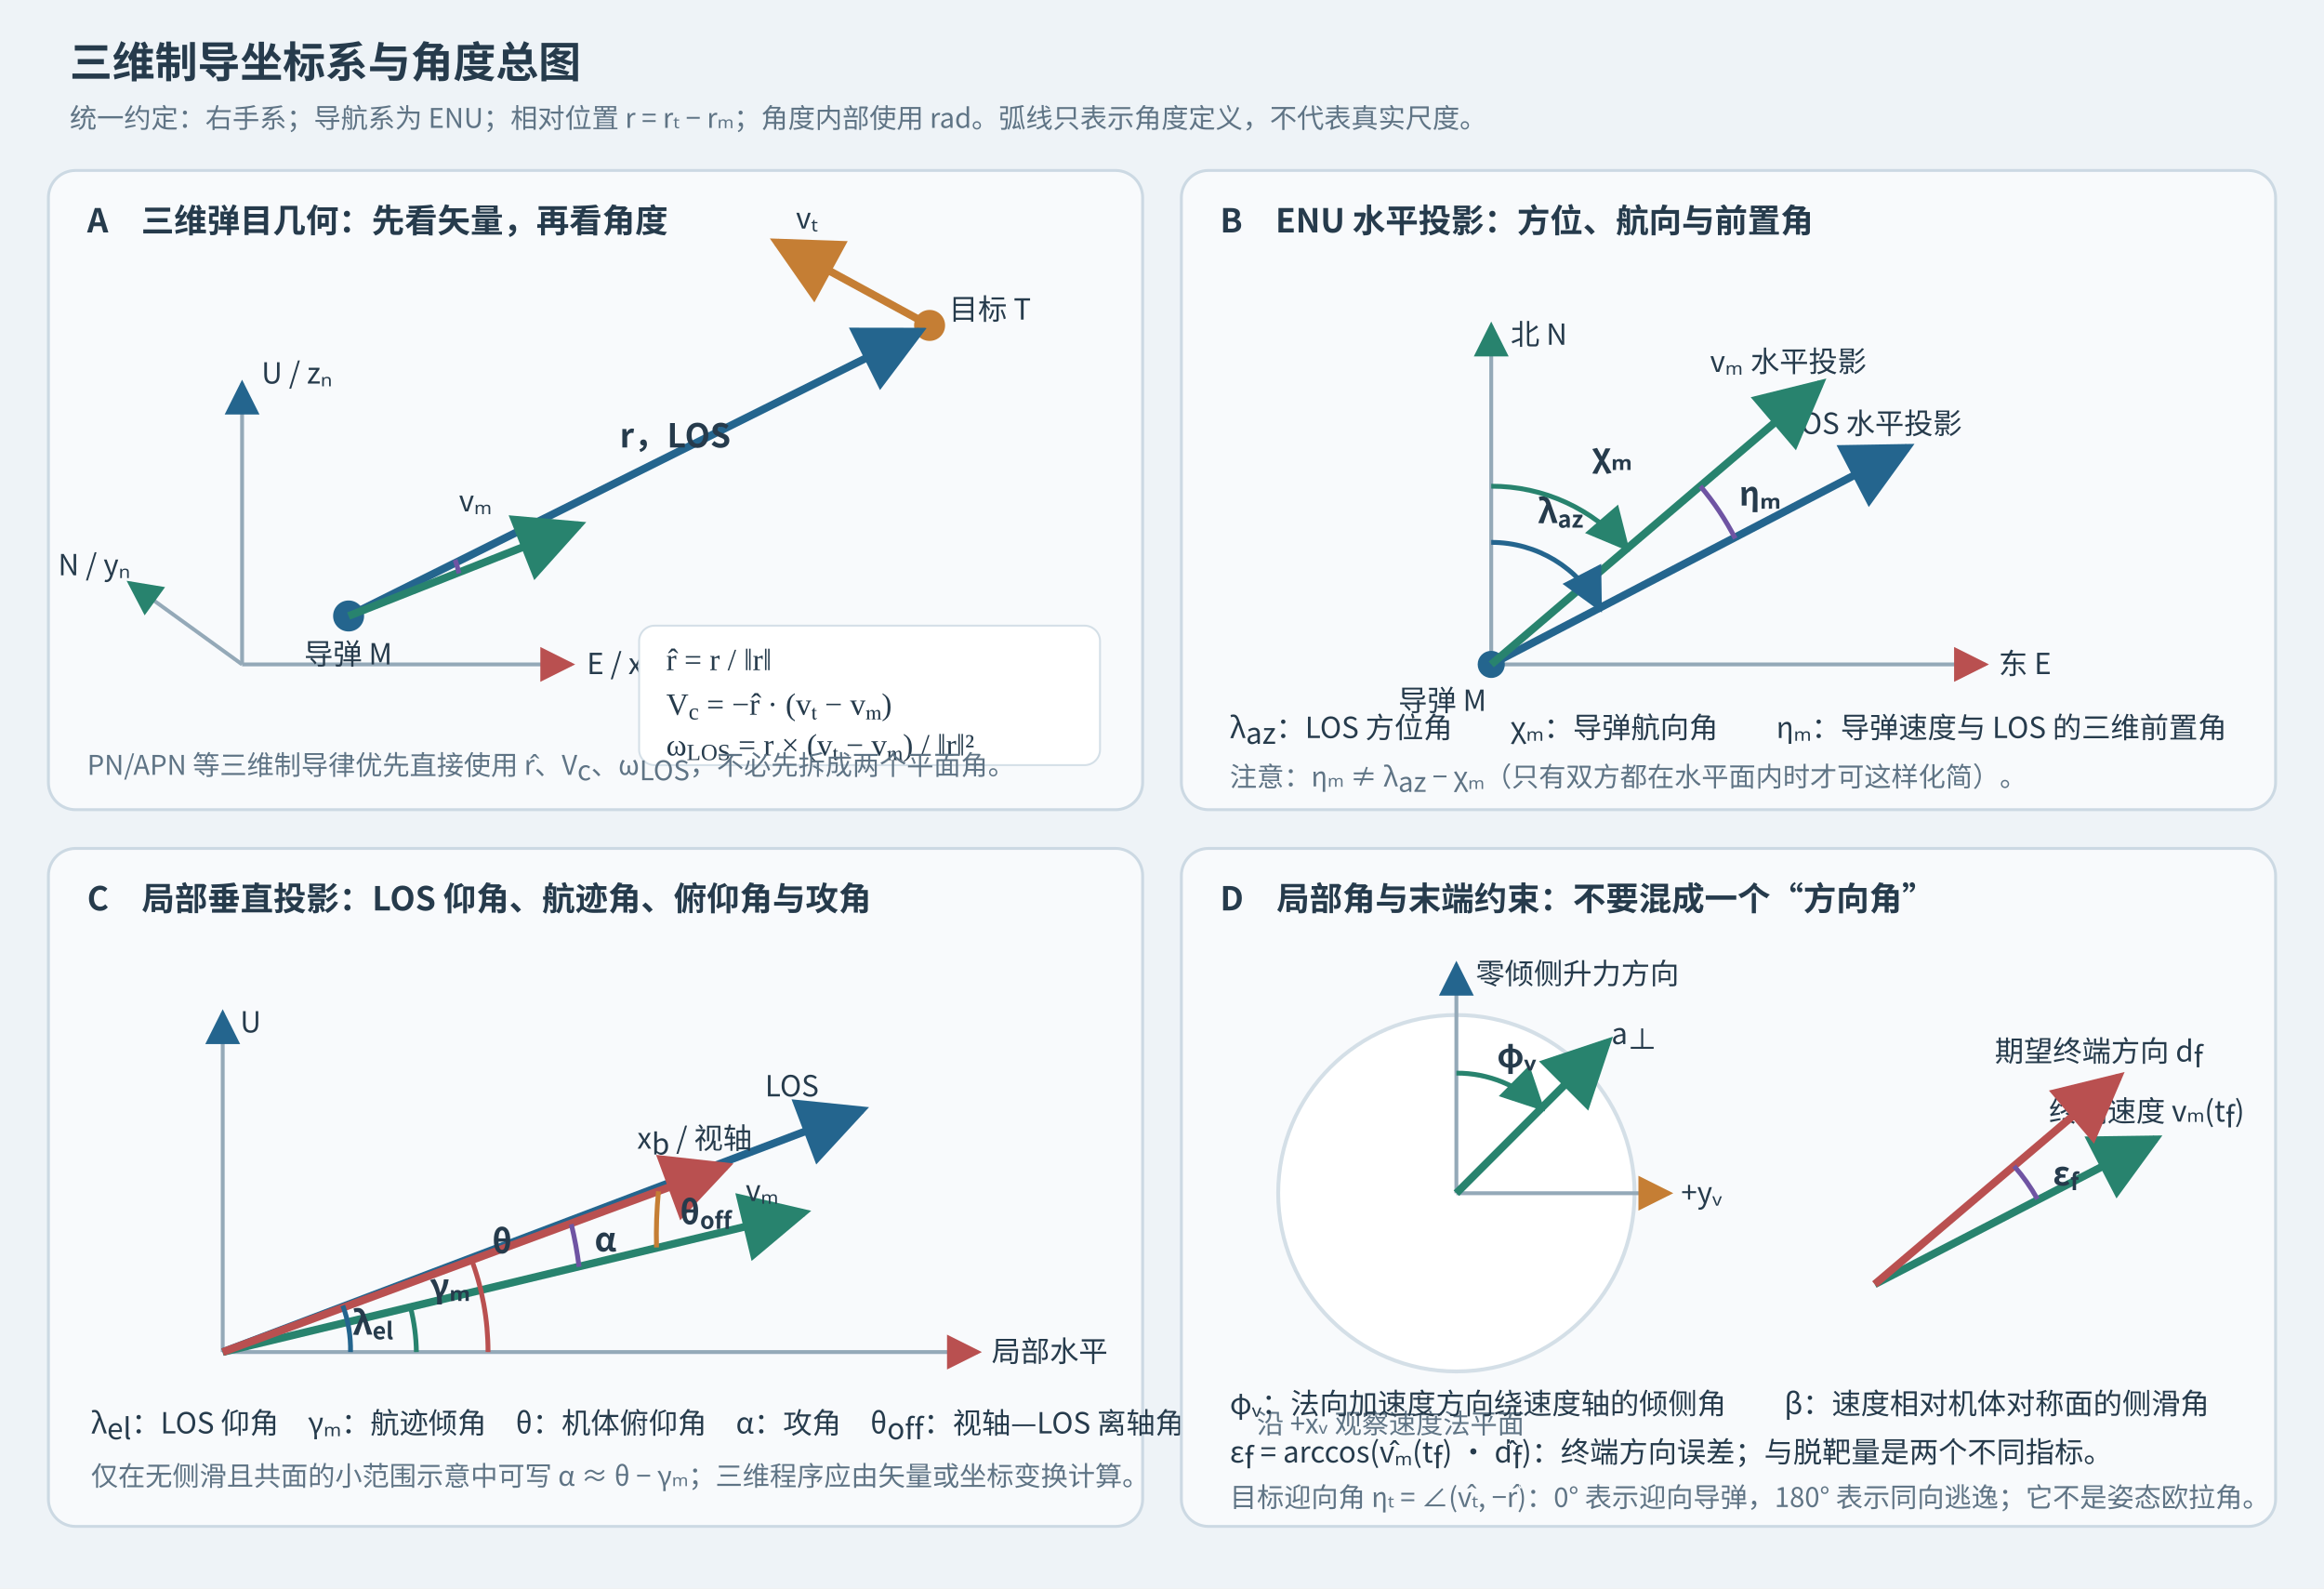
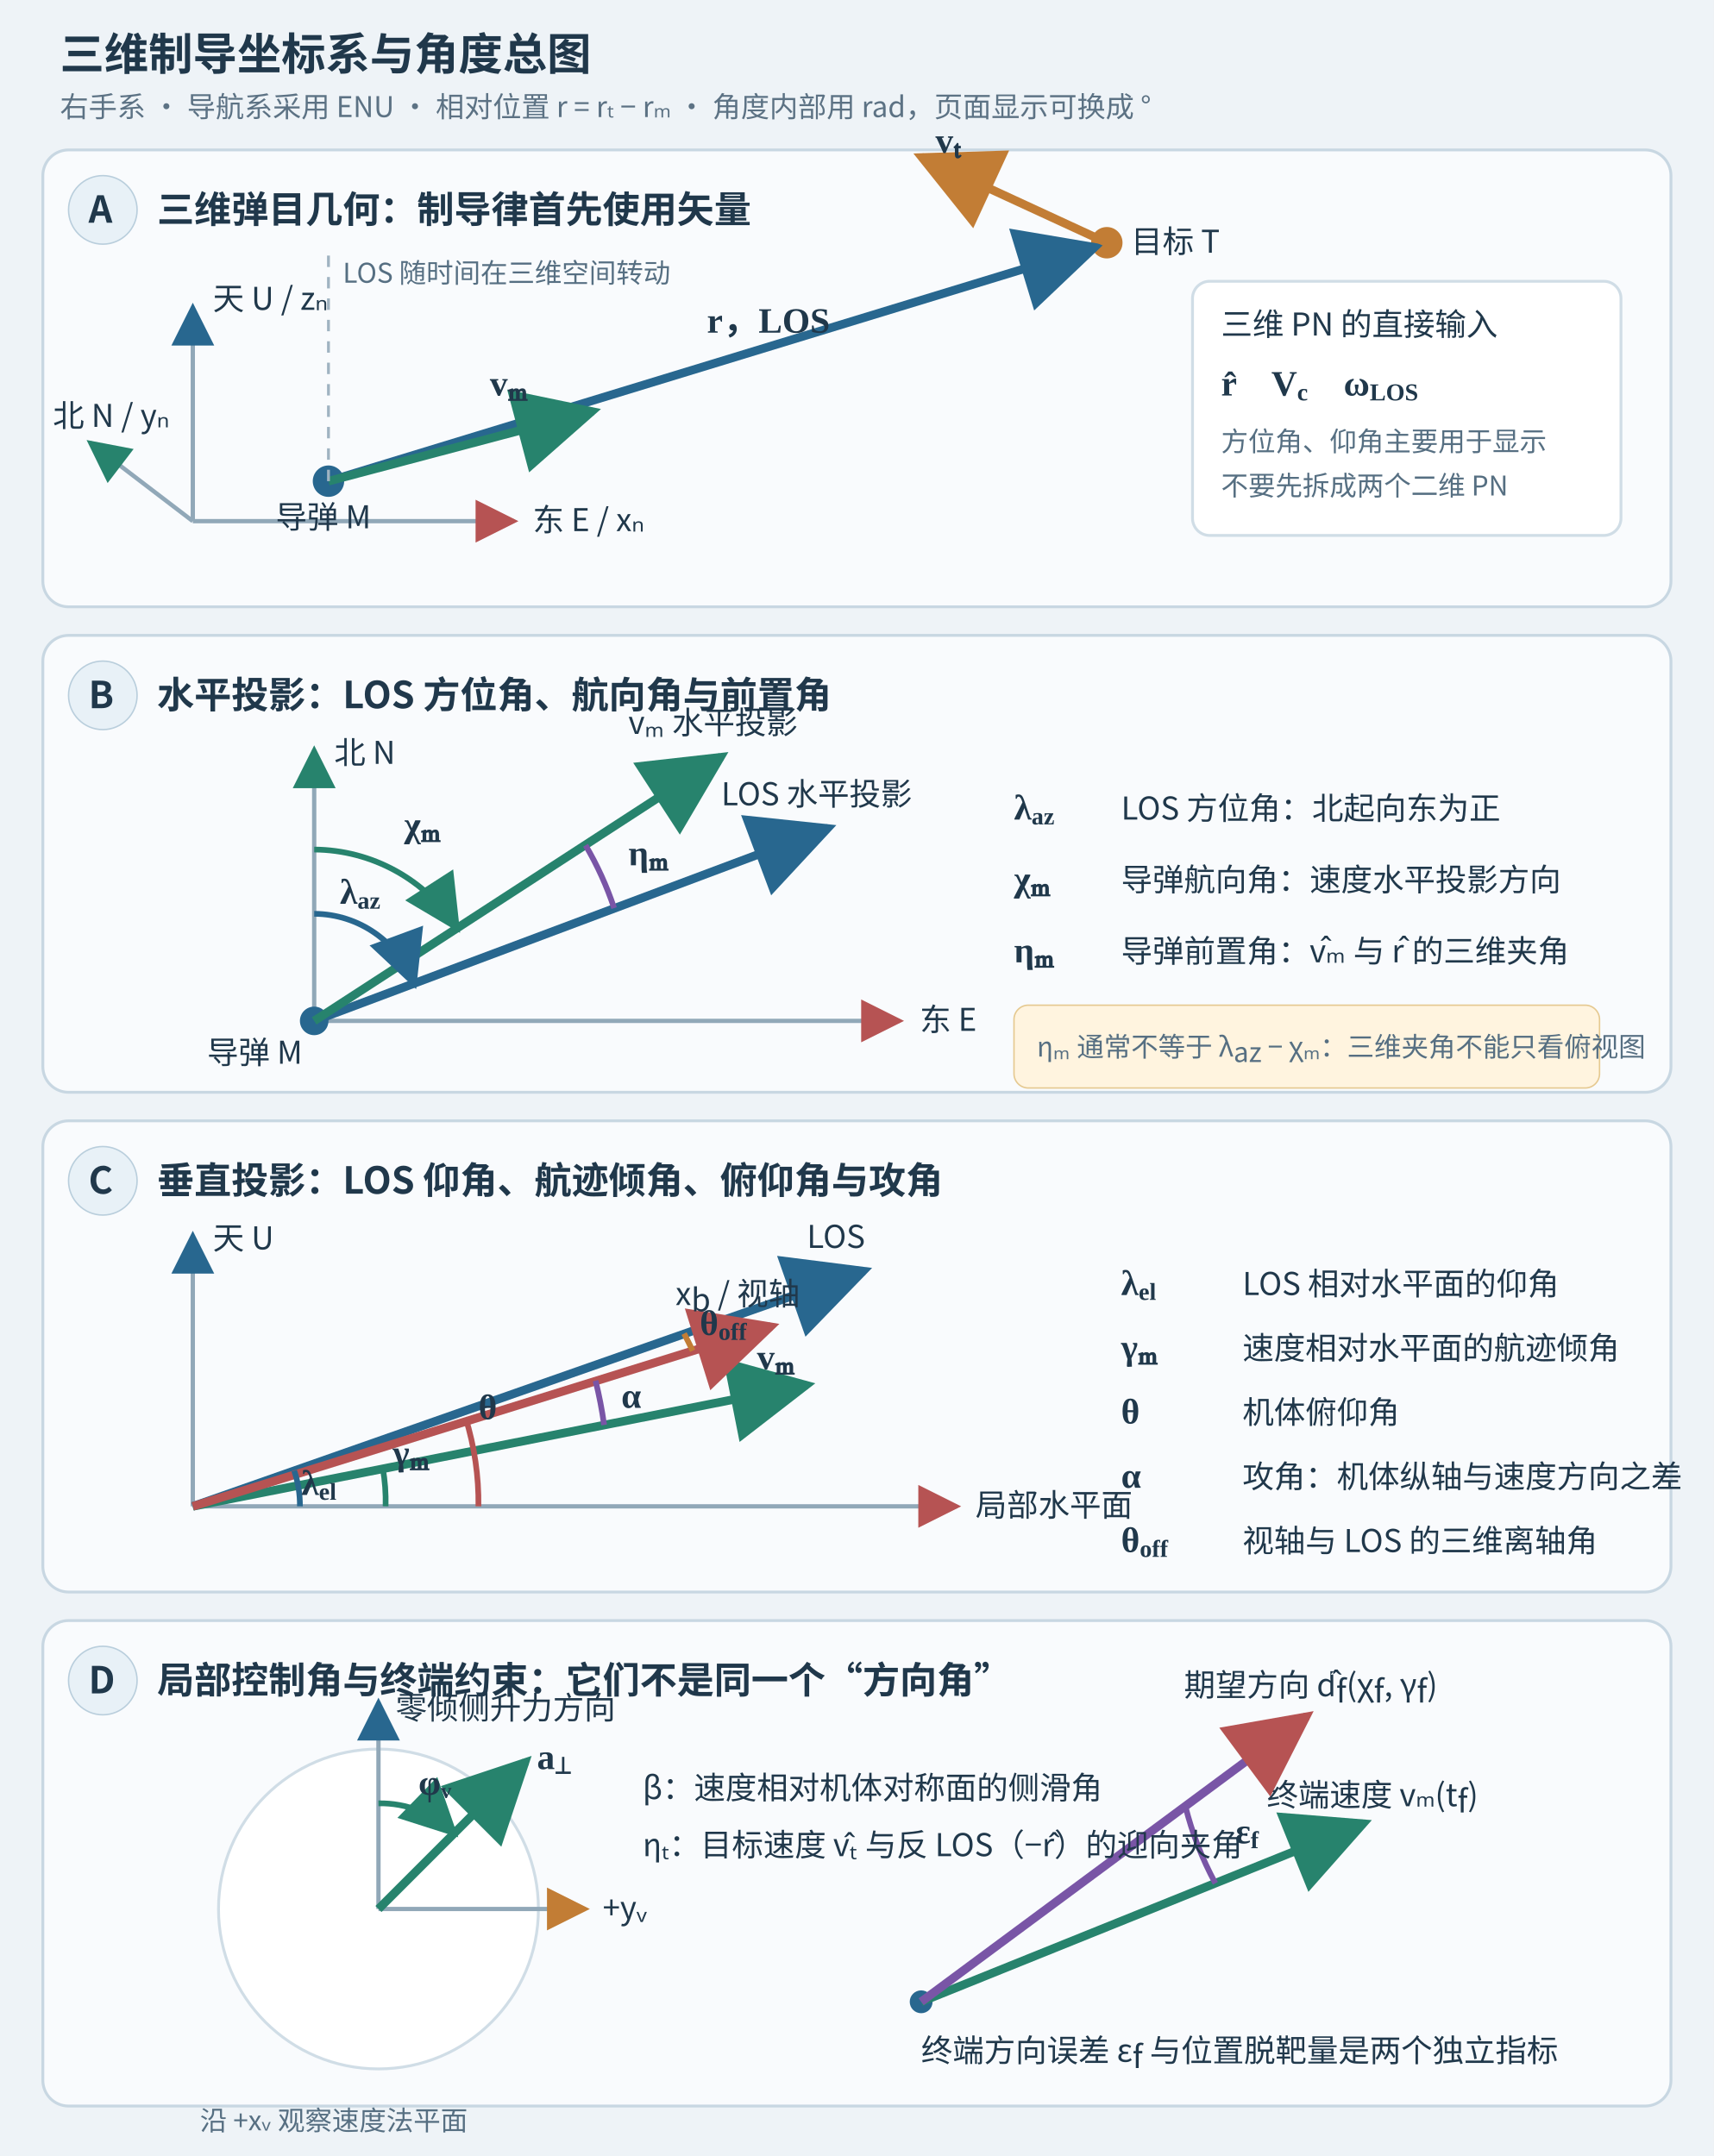
- <svg xmlns="http://www.w3.org/2000/svg" viewBox="0 0 1200 820" role="img" aria-labelledby="title desc">
+ <svg xmlns="http://www.w3.org/2000/svg" viewBox="0 0 1200 1510" role="img" aria-labelledby="title desc">
  <defs>
-     <marker id="blueArrow" markerWidth="9" markerHeight="9" refX="8" refY="4.5" orient="auto">
-       <path d="M0 0L9 4.5L0 9Z" fill="#24658e" />
+     <marker id="ab" markerWidth="10" markerHeight="10" refX="9" refY="5" orient="auto">
+       <path d="M0 0L10 5L0 10Z" fill="#28678f" />
    </marker>
-     <marker id="orangeArrow" markerWidth="9" markerHeight="9" refX="8" refY="4.5" orient="auto">
-       <path d="M0 0L9 4.5L0 9Z" fill="#c57e34" />
+     <marker id="ag" markerWidth="10" markerHeight="10" refX="9" refY="5" orient="auto">
+       <path d="M0 0L10 5L0 10Z" fill="#27836d" />
    </marker>
-     <marker id="greenArrow" markerWidth="9" markerHeight="9" refX="8" refY="4.5" orient="auto">
-       <path d="M0 0L9 4.5L0 9Z" fill="#28836e" />
+     <marker id="ao" markerWidth="10" markerHeight="10" refX="9" refY="5" orient="auto">
+       <path d="M0 0L10 5L0 10Z" fill="#c27d35" />
    </marker>
-     <marker id="redArrow" markerWidth="9" markerHeight="9" refX="8" refY="4.5" orient="auto">
-       <path d="M0 0L9 4.5L0 9Z" fill="#b95050" />
+     <marker id="ar" markerWidth="10" markerHeight="10" refX="9" refY="5" orient="auto">
+       <path d="M0 0L10 5L0 10Z" fill="#b65353" />
    </marker>
    <style>
-       .t{font-family:"Microsoft YaHei","Noto Sans CJK SC",sans-serif;fill:#263b4c}.h{font-size:22px;font-weight:700}.s{font-size:15px}.m{font-size:17px;font-weight:700}.note{font-size:14px;fill:#5f7485}.panel{fill:#f8fafc;stroke:#ccd9e3;stroke-width:1.5}.axis{stroke:#94a9b8;stroke-width:2}.guide{stroke:#a8bbc8;stroke-width:1.5;stroke-dasharray:6 5}.los{stroke:#24658e;stroke-width:4}.vm{stroke:#28836e;stroke-width:4}.vt{stroke:#c57e34;stroke-width:4}.body{stroke:#b95050;stroke-width:4}.arc{fill:none;stroke-width:2.5}.dotM{fill:#24658e}.dotT{fill:#c57e34}.tag{fill:#fff;stroke:#d4dfe7}.formula{font-family:"Cambria Math","Times New Roman",serif;font-size:16px;fill:#263b4c}
+       .t{font-family:"Microsoft YaHei","Noto Sans CJK SC",sans-serif;fill:#20384b}.title{font-size:31px;font-weight:700}.sub{font-size:20px;fill:#5c7284}.head{font-size:26px;font-weight:700}.label{font-size:22px}.symbol{font-family:"Cambria Math","Times New Roman",serif;font-size:25px;font-weight:700}.hint{font-size:19px;fill:#566f82}.panel{fill:#f9fbfd;stroke:#c8d7e2;stroke-width:2}.axis{stroke:#91a8b8;stroke-width:3}.dash{stroke:#9fb3c1;stroke-width:2;stroke-dasharray:8 7}.los{stroke:#28678f;stroke-width:6}.velM{stroke:#27836d;stroke-width:6}.velT{stroke:#c27d35;stroke-width:6}.body{stroke:#b65353;stroke-width:6}.desired{stroke:#7955a6;stroke-width:6}.arc{fill:none;stroke-width:4}.badge{fill:#e8f1f7;stroke:#b9cedc}.white{fill:white;stroke:#d0dde6;stroke-width:2}
    </style>
  </defs>
-   <rect width="1200" height="820" fill="#eef3f7" />
-   <text class="t h" x="36" y="40">三维制导坐标系与角度总图</text>
-   <text class="t note" x="36" y="66">统一约定：右手系；导航系为 ENU；相对位置 r = rₜ − rₘ；角度内部使用 rad。弧线只表示角度定义，不代表真实尺度。</text>
-   <g transform="translate(25 88)">
-     <rect class="panel" width="565" height="330" rx="14" />
-     <text class="t m" x="20" y="32">A　三维弹目几何：先看矢量，再看角度</text>
-     <g transform="translate(100 255)">
-       <line class="axis" x1="0" y1="0" x2="170" y2="0" marker-end="url(#redArrow)" />
-       <text class="t s" x="178" y="5">E / xₙ</text>
-       <line class="axis" x1="0" y1="0" x2="-58" y2="-42" marker-end="url(#greenArrow)" />
-       <text class="t s" x="-95" y="-46">N / yₙ</text>
-       <line class="axis" x1="0" y1="0" x2="0" y2="-145" marker-end="url(#blueArrow)" />
-       <text class="t s" x="10" y="-145">U / zₙ</text>
-       <circle class="dotM" cx="55" cy="-25" r="8" />
-       <text class="t s" x="32" y="0">导弹 M</text>
-       <circle class="dotT" cx="355" cy="-175" r="8" />
-       <text class="t s" x="365" y="-178">目标 T</text>
-       <line class="los" x1="55" y1="-25" x2="350" y2="-172" marker-end="url(#blueArrow)" />
-       <text class="t m" x="195" y="-112">r，LOS</text>
-       <line class="vm" x1="55" y1="-25" x2="174" y2="-72" marker-end="url(#greenArrow)" />
-       <text class="t s" x="112" y="-79">vₘ</text>
-       <line class="vt" x1="355" y1="-175" x2="276" y2="-218" marker-end="url(#orangeArrow)" />
-       <text class="t s" x="286" y="-225">vₜ</text>
-       <path class="arc" d="M112 -47 A62 62 0 0 0 110 -54" stroke="#6f54a3" />
+   <rect width="1200" height="1510" fill="#eef3f7" />
+   <text class="t title" x="42" y="49">三维制导坐标系与角度总图</text>
+   <text class="t sub" x="42" y="82">右手系 · 导航系采用 ENU · 相对位置 r = rₜ − rₘ · 角度内部用 rad，页面显示可换成 °</text>
+   <g transform="translate(30 105)">
+     <rect class="panel" width="1140" height="320" rx="18" />
+     <circle class="badge" cx="42" cy="42" r="24" />
+     <text class="t head" x="32" y="51">A</text>
+     <text class="t head" x="80" y="51">三维弹目几何：制导律首先使用矢量</text>
+     <g transform="translate(105 260)">
+       <line class="axis" x1="0" y1="0" x2="225" y2="0" marker-end="url(#ar)" />
+       <text class="t label" x="238" y="7">东 E / xₙ</text>
+       <line class="axis" x1="0" y1="0" x2="-72" y2="-55" marker-end="url(#ag)" />
+       <text class="t label" x="-98" y="-66">北 N / yₙ</text>
+       <line class="axis" x1="0" y1="0" x2="0" y2="-150" marker-end="url(#ab)" />
+       <text class="t label" x="14" y="-148">天 U / zₙ</text>
+       <circle cx="95" cy="-28" r="11" fill="#28678f" />
+       <text class="t label" x="58" y="5">导弹 M</text>
+       <circle cx="640" cy="-195" r="11" fill="#c27d35" />
+       <text class="t label" x="657" y="-188">目标 T</text>
+       <line class="los" x1="95" y1="-28" x2="632" y2="-192" marker-end="url(#ab)" />
+       <text class="t symbol" x="360" y="-132">r，LOS</text>
+       <line class="velM" x1="95" y1="-28" x2="280" y2="-77" marker-end="url(#ag)" />
+       <text class="t symbol" x="208" y="-88">vₘ</text>
+       <line class="velT" x1="640" y1="-195" x2="510" y2="-255" marker-end="url(#ao)" />
+       <text class="t symbol" x="520" y="-258">vₜ</text>
+       <line class="dash" x1="95" y1="-28" x2="95" y2="-190" />
+       <text class="t hint" x="105" y="-167">LOS 随时间在三维空间转动</text>
    </g>
-     <rect class="tag" x="305" y="235" width="238" height="72" rx="8" />
-     <text class="formula" x="319" y="258">r̂ = r / ‖r‖</text>
-     <text class="formula" x="319" y="281">V<tspan baseline-shift="sub" font-size="12">c</tspan> = −r̂ · (vₜ − vₘ)</text>
-     <text class="formula" x="319" y="302">ω<tspan baseline-shift="sub" font-size="12">LOS</tspan> = r × (vₜ − vₘ) / ‖r‖²</text>
-     <text class="t note" x="20" y="312">PN/APN 等三维制导律优先直接使用 r̂、V<tspan baseline-shift="sub">c</tspan>、ω<tspan baseline-shift="sub">LOS</tspan>，不必先拆成两个平面角。</text>
+     <g transform="translate(805 92)">
+       <rect class="white" width="300" height="178" rx="12" />
+       <text class="t label" x="20" y="38">三维 PN 的直接输入</text>
+       <text class="t symbol" x="20" y="80">r̂　V<tspan baseline-shift="sub" font-size="17">c</tspan>　ω<tspan baseline-shift="sub" font-size="17">LOS</tspan>
+       </text>
+       <text class="t hint" x="20" y="119">方位角、仰角主要用于显示</text>
+       <text class="t hint" x="20" y="150">不要先拆成两个二维 PN</text>
+     </g>
  </g>
-   <g transform="translate(610 88)">
-     <rect class="panel" width="565" height="330" rx="14" />
-     <text class="t m" x="20" y="32">B　ENU 水平投影：方位、航向与前置角</text>
-     <g transform="translate(160 255)">
-       <line class="axis" x1="0" y1="0" x2="0" y2="-175" marker-end="url(#greenArrow)" />
-       <text class="t s" x="10" y="-165">北 N</text>
-       <line class="axis" x1="0" y1="0" x2="255" y2="0" marker-end="url(#redArrow)" />
-       <text class="t s" x="262" y="5">东 E</text>
-       <circle class="dotM" cx="0" cy="0" r="7" />
-       <text class="t s" x="-48" y="24">导弹 M</text>
-       <line class="los" x1="0" y1="0" x2="215" y2="-112" marker-end="url(#blueArrow)" />
-       <text class="t s" x="152" y="-119">LOS 水平投影</text>
-       <line class="vm" x1="0" y1="0" x2="170" y2="-145" marker-end="url(#greenArrow)" />
-       <text class="t s" x="113" y="-151">vₘ 水平投影</text>
-       <path class="arc" d="M0 -63 A63 63 0 0 1 56 -29" stroke="#24658e" marker-end="url(#blueArrow)" />
-       <text class="t m" x="24" y="-73">λ<tspan baseline-shift="sub" font-size="12">az</tspan>
+   <g transform="translate(30 445)">
+     <rect class="panel" width="1140" height="320" rx="18" />
+     <circle class="badge" cx="42" cy="42" r="24" />
+     <text class="t head" x="32" y="51">B</text>
+     <text class="t head" x="80" y="51">水平投影：LOS 方位角、航向角与前置角</text>
+     <g transform="translate(190 270)">
+       <line class="axis" x1="0" y1="0" x2="0" y2="-190" marker-end="url(#ag)" />
+       <text class="t label" x="14" y="-180">北 N</text>
+       <line class="axis" x1="0" y1="0" x2="410" y2="0" marker-end="url(#ar)" />
+       <text class="t label" x="424" y="7">东 E</text>
+       <circle cx="0" cy="0" r="10" fill="#28678f" />
+       <text class="t label" x="-75" y="30">导弹 M</text>
+       <line class="los" x1="0" y1="0" x2="360" y2="-135" marker-end="url(#ab)" />
+       <text class="t label" x="285" y="-151">LOS 水平投影</text>
+       <line class="velM" x1="0" y1="0" x2="285" y2="-185" marker-end="url(#ag)" />
+       <text class="t label" x="220" y="-201">vₘ 水平投影</text>
+       <path class="arc" d="M0 -75 A75 75 0 0 1 70 -26" stroke="#28678f" marker-end="url(#ab)" />
+       <text class="t symbol" x="18" y="-82">λ<tspan baseline-shift="sub" font-size="17">az</tspan>
      </text>
-       <path class="arc" d="M0 -92 A92 92 0 0 1 70 -60" stroke="#28836e" marker-end="url(#greenArrow)" />
-       <text class="t m" x="52" y="-102">χₘ</text>
-       <path class="arc" d="M108 -92 A142 142 0 0 1 126 -65" stroke="#6f54a3" />
-       <text class="t m" x="128" y="-82">ηₘ</text>
+       <path class="arc" d="M0 -120 A120 120 0 0 1 100 -65" stroke="#27836d" marker-end="url(#ag)" />
+       <text class="t symbol" x="63" y="-129">χₘ</text>
+       <path class="arc" d="M190 -123 A228 228 0 0 1 210 -79" stroke="#7955a6" />
+       <text class="t symbol" x="220" y="-109">ηₘ</text>
    </g>
-     <text class="t s" x="25" y="293">λ<tspan baseline-shift="sub">az</tspan>：LOS 方位角　　χₘ：导弹航向角　　ηₘ：导弹速度与 LOS 的三维前置角</text>
-     <text class="t note" x="25" y="318">注意：ηₘ ≠ λ<tspan baseline-shift="sub">az</tspan> − χₘ（只有双方都在水平面内时才可这样化简）。</text>
+     <g transform="translate(680 94)">
+       <text class="t symbol" x="0" y="35">λ<tspan baseline-shift="sub" font-size="17">az</tspan>
+       </text>
+       <text class="t label" x="75" y="35">LOS 方位角：北起向东为正</text>
+       <text class="t symbol" x="0" y="85">χₘ</text>
+       <text class="t label" x="75" y="85">导弹航向角：速度水平投影方向</text>
+       <text class="t symbol" x="0" y="135">ηₘ</text>
+       <text class="t label" x="75" y="135">导弹前置角：v̂ₘ 与 r̂ 的三维夹角</text>
+       <rect x="0" y="165" width="410" height="58" rx="10" fill="#fff4df" stroke="#e5c990" />
+       <text class="t hint" x="16" y="201">ηₘ 通常不等于 λ<tspan baseline-shift="sub">az</tspan> − χₘ：三维夹角不能只看俯视图</text>
+     </g>
  </g>
-   <g transform="translate(25 438)">
-     <rect class="panel" width="565" height="350" rx="14" />
-     <text class="t m" x="20" y="32">C　局部垂直投影：LOS 仰角、航迹角、俯仰角与攻角</text>
-     <g transform="translate(90 260)">
-       <line class="axis" x1="0" y1="0" x2="390" y2="0" marker-end="url(#redArrow)" />
-       <text class="t s" x="397" y="5">局部水平</text>
-       <line class="axis" x1="0" y1="0" x2="0" y2="-175" marker-end="url(#blueArrow)" />
-       <text class="t s" x="9" y="-165">U</text>
-       <line class="los" x1="0" y1="0" x2="330" y2="-125" marker-end="url(#blueArrow)" />
-       <text class="t s" x="280" y="-132">LOS</text>
-       <line class="vm" x1="0" y1="0" x2="300" y2="-72" marker-end="url(#greenArrow)" />
-       <text class="t s" x="270" y="-78">vₘ</text>
-       <line class="body" x1="0" y1="0" x2="260" y2="-96" marker-end="url(#redArrow)" />
-       <text class="t s" x="214" y="-105">x<tspan baseline-shift="sub">b</tspan> / 视轴</text>
-       <path class="arc" d="M66 0 A66 66 0 0 0 62 -24" stroke="#24658e" />
-       <text class="t m" x="67" y="-9">λ<tspan baseline-shift="sub" font-size="12">el</tspan>
+   <g transform="translate(30 785)">
+     <rect class="panel" width="1140" height="330" rx="18" />
+     <circle class="badge" cx="42" cy="42" r="24" />
+     <text class="t head" x="32" y="51">C</text>
+     <text class="t head" x="80" y="51">垂直投影：LOS 仰角、航迹倾角、俯仰角与攻角</text>
+     <g transform="translate(105 270)">
+       <line class="axis" x1="0" y1="0" x2="535" y2="0" marker-end="url(#ar)" />
+       <text class="t label" x="548" y="7">局部水平面</text>
+       <line class="axis" x1="0" y1="0" x2="0" y2="-190" marker-end="url(#ab)" />
+       <text class="t label" x="14" y="-180">天 U</text>
+       <line class="los" x1="0" y1="0" x2="470" y2="-165" marker-end="url(#ab)" />
+       <text class="t label" x="430" y="-181">LOS</text>
+       <line class="velM" x1="0" y1="0" x2="430" y2="-85" marker-end="url(#ag)" />
+       <text class="t symbol" x="395" y="-96">vₘ</text>
+       <line class="body" x1="0" y1="0" x2="405" y2="-126" marker-end="url(#ar)" />
+       <text class="t label" x="338" y="-141">x<tspan baseline-shift="sub">b</tspan> / 视轴</text>
+       <path class="arc" d="M75 0 A75 75 0 0 0 71 -25" stroke="#28678f" />
+       <text class="t symbol" x="76" y="-8">λ<tspan baseline-shift="sub" font-size="17">el</tspan>
      </text>
-       <path class="arc" d="M100 0 A100 100 0 0 0 97 -23" stroke="#28836e" />
-       <text class="t m" x="107" y="-28">γₘ</text>
-       <path class="arc" d="M137 0 A137 137 0 0 0 128 -49" stroke="#b95050" />
-       <text class="t m" x="139" y="-51">θ</text>
-       <path class="arc" d="M180 -66 A192 192 0 0 1 184 -44" stroke="#6f54a3" />
-       <text class="t m" x="192" y="-52">α</text>
-       <path class="arc" d="M225 -83 A238 238 0 0 0 224 -54" stroke="#c57e34" />
-       <text class="t m" x="236" y="-66">θ<tspan baseline-shift="sub" font-size="12">off</tspan>
+       <path class="arc" d="M135 0 A135 135 0 0 0 133 -27" stroke="#27836d" />
+       <text class="t symbol" x="140" y="-29">γₘ</text>
+       <path class="arc" d="M200 0 A200 200 0 0 0 191 -62" stroke="#b65353" />
+       <text class="t symbol" x="200" y="-61">θ</text>
+       <path class="arc" d="M282 -88 A295 295 0 0 1 288 -57" stroke="#7955a6" />
+       <text class="t symbol" x="300" y="-69">α</text>
+       <path class="arc" d="M350 -109 A365 365 0 0 0 344 -121" stroke="#c27d35" />
+       <text class="t symbol" x="355" y="-120">θ<tspan baseline-shift="sub" font-size="17">off</tspan>
      </text>
    </g>
-     <text class="t s" x="22" y="302">λ<tspan baseline-shift="sub">el</tspan>：LOS 仰角　γₘ：航迹倾角　θ：机体俯仰角　α：攻角　θ<tspan baseline-shift="sub">off</tspan>：视轴—LOS 离轴角</text>
-     <text class="t note" x="22" y="329">仅在无侧滑且共面的小范围示意中可写 α ≈ θ − γₘ；三维程序应由矢量或坐标变换计算。</text>
+     <g transform="translate(755 87)">
+       <text class="t symbol" x="0" y="35">λ<tspan baseline-shift="sub" font-size="17">el</tspan>
+       </text>
+       <text class="t label" x="85" y="35">LOS 相对水平面的仰角</text>
+       <text class="t symbol" x="0" y="80">γₘ</text>
+       <text class="t label" x="85" y="80">速度相对水平面的航迹倾角</text>
+       <text class="t symbol" x="0" y="125">θ</text>
+       <text class="t label" x="85" y="125">机体俯仰角</text>
+       <text class="t symbol" x="0" y="170">α</text>
+       <text class="t label" x="85" y="170">攻角：机体纵轴与速度方向之差</text>
+       <text class="t symbol" x="0" y="215">θ<tspan baseline-shift="sub" font-size="17">off</tspan>
+       </text>
+       <text class="t label" x="85" y="215">视轴与 LOS 的三维离轴角</text>
+     </g>
  </g>
-   <g transform="translate(610 438)">
-     <rect class="panel" width="565" height="350" rx="14" />
-     <text class="t m" x="20" y="32">D　局部角与末端约束：不要混成一个“方向角”</text>
-     <g transform="translate(142 178)">
-       <circle cx="0" cy="0" r="92" fill="#fff" stroke="#d4dfe7" stroke-width="2" />
-       <line class="axis" x1="0" y1="0" x2="0" y2="-118" marker-end="url(#blueArrow)" />
-       <text class="t s" x="10" y="-108">零倾侧升力方向</text>
-       <line class="axis" x1="0" y1="0" x2="110" y2="0" marker-end="url(#orangeArrow)" />
-       <text class="t s" x="116" y="5">+yᵥ</text>
-       <line class="vm" x1="0" y1="0" x2="78" y2="-78" marker-end="url(#greenArrow)" />
-       <text class="t s" x="80" y="-77">a<tspan baseline-shift="sub">⊥</tspan>
+   <g transform="translate(30 1135)">
+     <rect class="panel" width="1140" height="340" rx="18" />
+     <circle class="badge" cx="42" cy="42" r="24" />
+     <text class="t head" x="32" y="51">D</text>
+     <text class="t head" x="80" y="51">局部控制角与终端约束：它们不是同一个“方向角”</text>
+     <g transform="translate(235 202)">
+       <circle class="white" cx="0" cy="0" r="112" />
+       <line class="axis" x1="0" y1="0" x2="0" y2="-145" marker-end="url(#ab)" />
+       <text class="t label" x="12" y="-133">零倾侧升力方向</text>
+       <line class="axis" x1="0" y1="0" x2="145" y2="0" marker-end="url(#ao)" />
+       <text class="t label" x="157" y="7">+yᵥ</text>
+       <line class="velM" x1="0" y1="0" x2="103" y2="-103" marker-end="url(#ag)" />
+       <text class="t symbol" x="111" y="-98">a<tspan baseline-shift="sub" font-size="17">⊥</tspan>
      </text>
-       <path class="arc" d="M0 -62 A62 62 0 0 1 44 -44" stroke="#28836e" marker-end="url(#greenArrow)" />
-       <text class="t m" x="21" y="-65">φᵥ</text>
-       <text class="t note" x="-103" y="124">沿 +xᵥ 观察速度法平面</text>
+       <path class="arc" d="M0 -74 A74 74 0 0 1 53 -53" stroke="#27836d" marker-end="url(#ag)" />
+       <text class="t symbol" x="28" y="-80">φᵥ</text>
+       <text class="t hint" x="-125" y="155">沿 +xᵥ 观察速度法平面</text>
    </g>
-     <g transform="translate(358 115)">
-       <line class="vm" x1="0" y1="110" x2="145" y2="35" marker-end="url(#greenArrow)" />
-       <text class="t s" x="90" y="26">终端速度 vₘ(t<tspan baseline-shift="sub">f</tspan>)</text>
-       <line class="body" x1="0" y1="110" x2="126" y2="3" marker-end="url(#redArrow)" />
-       <text class="t s" x="62" y="-5">期望终端方向 d<tspan baseline-shift="sub">f</tspan>
+     <g transform="translate(615 267)">
+       <circle cx="0" cy="0" r="8" fill="#28678f" />
+       <line class="velM" x1="0" y1="0" x2="310" y2="-125" marker-end="url(#ag)" />
+       <text class="t label" x="242" y="-137">终端速度 vₘ(t<tspan baseline-shift="sub">f</tspan>)</text>
+       <line class="desired" x1="0" y1="0" x2="270" y2="-200" marker-end="url(#ar)" />
+       <text class="t label" x="184" y="-214">期望方向 d̂<tspan baseline-shift="sub">f</tspan>(χ<tspan baseline-shift="sub">f</tspan>, γ<tspan baseline-shift="sub">f</tspan>)</text>
+       <path class="arc" d="M185 -137 A230 230 0 0 0 206 -83" stroke="#7955a6" />
+       <text class="t symbol" x="220" y="-111">ε<tspan baseline-shift="sub" font-size="17">f</tspan>
      </text>
-       <path class="arc" d="M84 66 A96 96 0 0 0 72 49" stroke="#6f54a3" />
-       <text class="t m" x="92" y="59">ε<tspan baseline-shift="sub" font-size="12">f</tspan>
-       </text>
+       <text class="t label" x="0" y="42">终端方向误差 ε<tspan baseline-shift="sub">f</tspan> 与位置脱靶量是两个独立指标</text>
    </g>
-     <text class="t s" x="25" y="292">φᵥ：法向加速度方向绕速度轴的倾侧角　　β：速度相对机体对称面的侧滑角</text>
-     <text class="t s" x="25" y="317">ε<tspan baseline-shift="sub">f</tspan> = arccos(v̂ₘ(t<tspan baseline-shift="sub">f</tspan>) · d̂<tspan baseline-shift="sub">f</tspan>)：终端方向误差；与脱靶量是两个不同指标。</text>
-     <text class="t note" x="25" y="340">目标迎向角 ηₜ = ∠(v̂ₜ, −r̂)：0° 表示迎向导弹，180° 表示同向逃逸；它不是姿态欧拉角。</text>
+     <text class="t label" x="420" y="125">β：速度相对机体对称面的侧滑角</text>
+     <text class="t label" x="420" y="165">ηₜ：目标速度 v̂ₜ 与反 LOS（−r̂）的迎向夹角</text>
  </g>
</svg>
